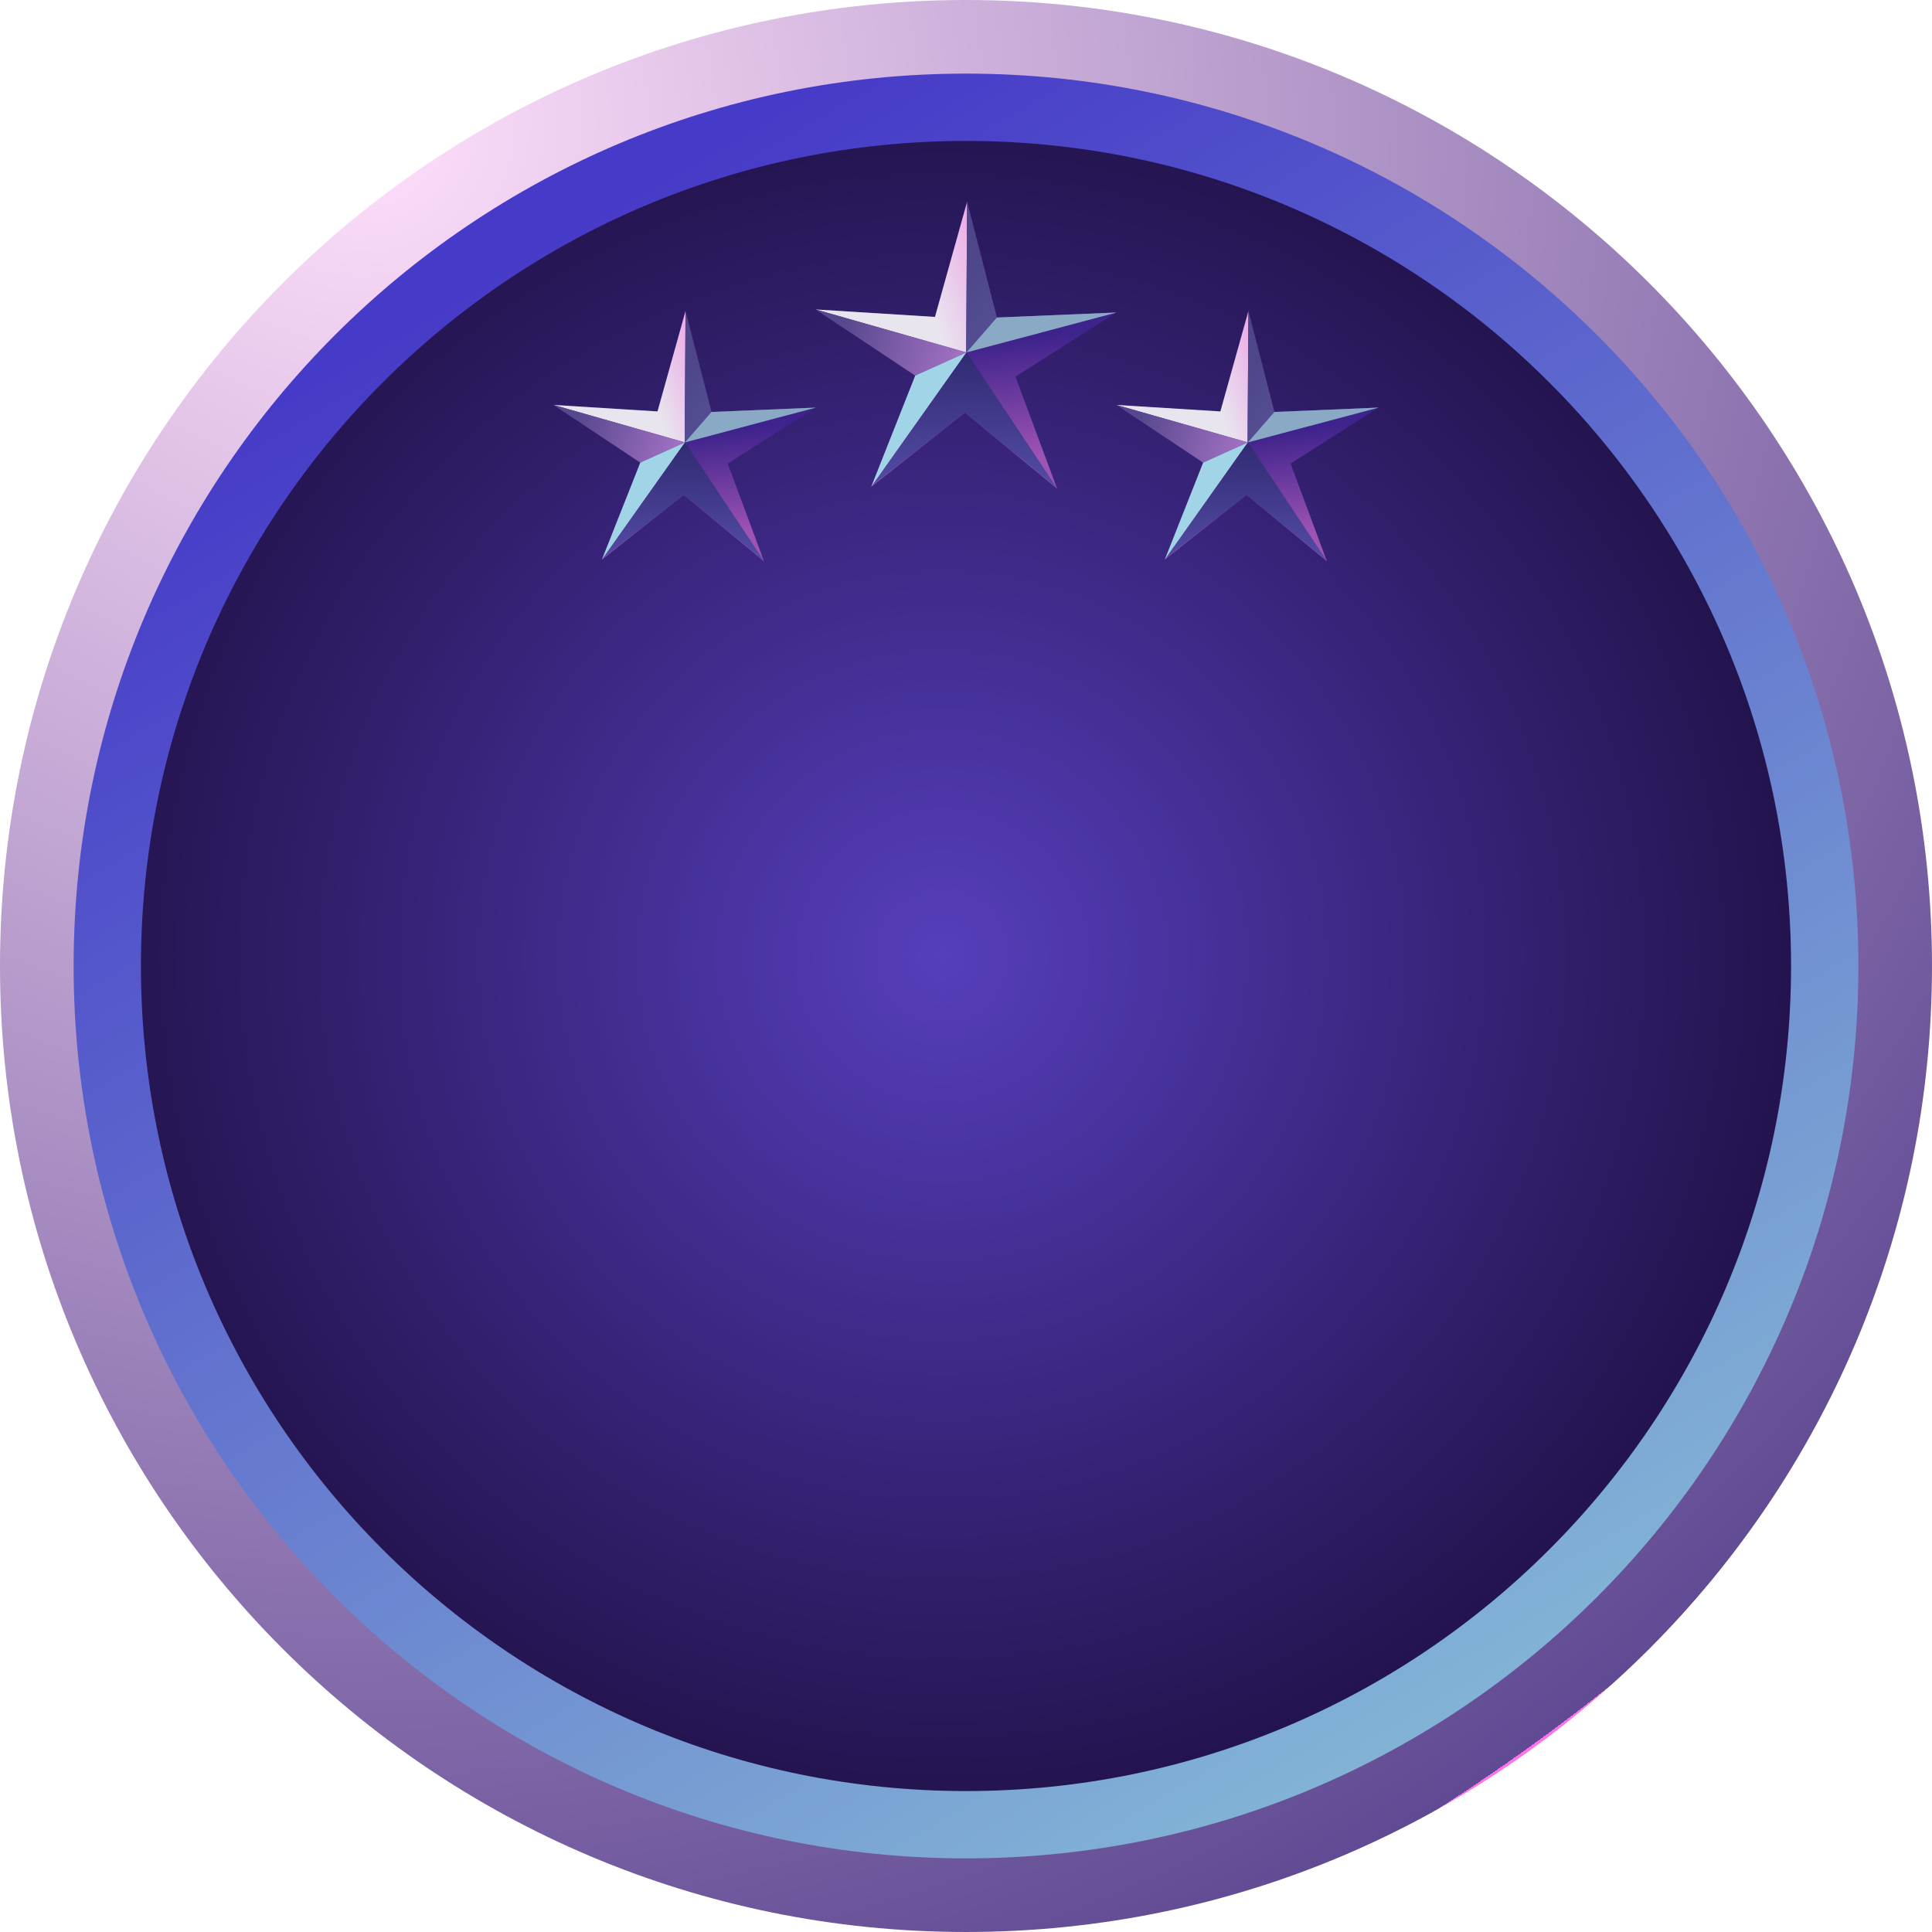
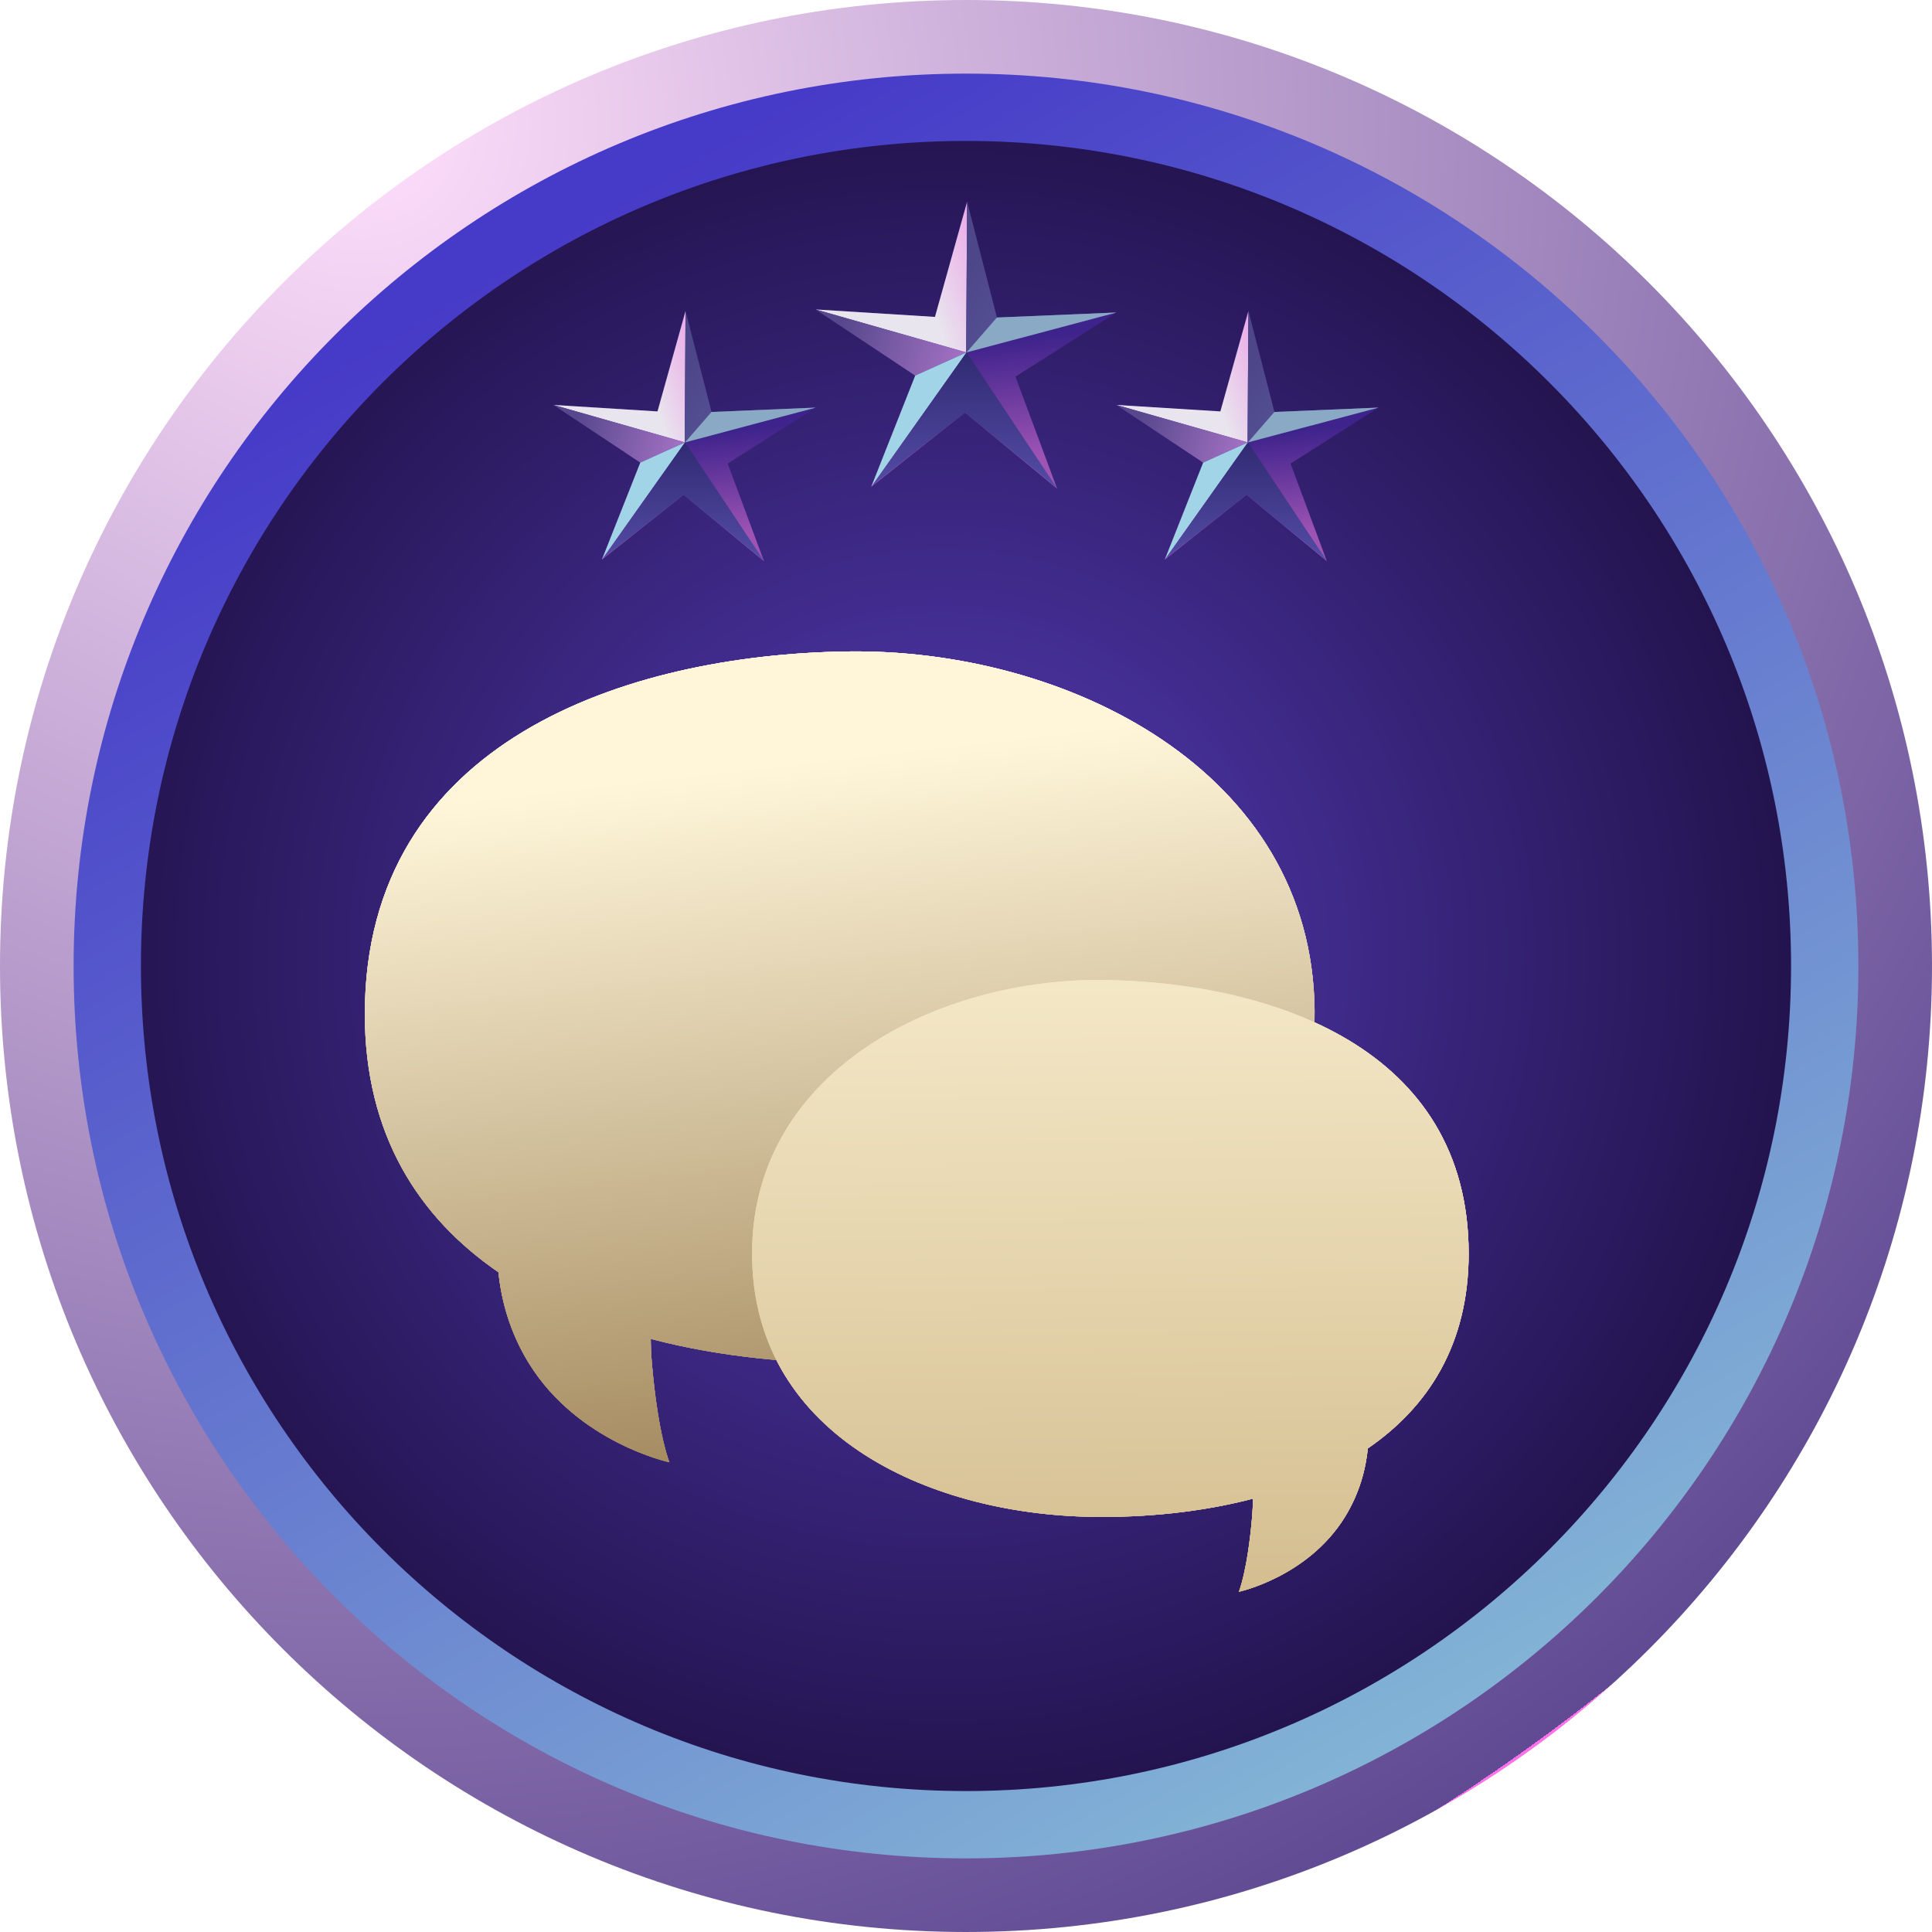
- <svg xmlns="http://www.w3.org/2000/svg" version="1.1" width="266.707" height="266.707" viewBox="1215.033,838.75,266.707,266.707">
-   <defs id="element-79">
-     <radialGradient cx="1264.918" cy="855.701" r="276.19" gradientUnits="userSpaceOnUse" id="color-1">
-       <stop offset="0" stop-color="#ffdffb" id="element-80" />
-       <stop offset="1" stop-color="#604a93" id="element-81" />
-       <stop offset="0.597" stop-color="#ff70e9" id="element-82" />
+ <svg xmlns="http://www.w3.org/2000/svg" version="1.1" width="266.707" height="266.707" viewBox="1208.136,867.819,266.707,266.707">
+   <defs id="element-340">
+     <clipPath id="clip-1">
+       <path d="M1208.136,1134.526v-266.707h266.707v266.707z" id="element-341" fill="none" stroke="none" stroke-width="1" stroke-linecap="butt" stroke-linejoin="miter" />
+     </clipPath>
+     <radialGradient cx="1258.021" cy="884.77" r="276.19" gradientUnits="userSpaceOnUse" id="color-1">
+       <stop offset="0" stop-color="#ffdffb" id="element-342" />
+       <stop offset="1" stop-color="#604a93" id="element-343" />
+       <stop offset="0.597" stop-color="#ff70e9" id="element-344" />
    </radialGradient>
-     <linearGradient x1="1294.056" y1="868.953" x2="1418.834" y2="1082.027" gradientUnits="userSpaceOnUse" id="color-2">
-       <stop offset="0" stop-color="#463ac8" id="element-83" />
-       <stop offset="1" stop-color="#84b7d6" id="element-84" />
+     <linearGradient x1="1287.158" y1="898.022" x2="1411.936" y2="1111.096" gradientUnits="userSpaceOnUse" id="color-2">
+       <stop offset="0" stop-color="#463ac8" id="element-345" />
+       <stop offset="1" stop-color="#84b7d6" id="element-346" />
    </linearGradient>
-     <radialGradient cx="1345.102" cy="970.692" r="123.342" gradientUnits="userSpaceOnUse" id="color-3">
-       <stop offset="0" stop-color="#573ebc" id="element-85" />
-       <stop offset="1" stop-color="#201148" id="element-86" />
+     <radialGradient cx="1338.205" cy="999.761" r="123.342" gradientUnits="userSpaceOnUse" id="color-3">
+       <stop offset="0" stop-color="#573ebc" id="element-347" />
+       <stop offset="1" stop-color="#201148" id="element-348" />
    </radialGradient>
-     <linearGradient x1="1392.312" y1="912.91" x2="1390.76" y2="898.617" gradientUnits="userSpaceOnUse" id="color-4">
-       <stop offset="0" stop-color="#9f54b4" id="element-87" />
-       <stop offset="1" stop-color="#3f238c" id="element-88" />
+     <linearGradient x1="1385.415" y1="941.979" x2="1383.862" y2="927.685" gradientUnits="userSpaceOnUse" id="color-4">
+       <stop offset="0" stop-color="#9f54b4" id="element-349" />
+       <stop offset="1" stop-color="#3f238c" id="element-350" />
    </linearGradient>
-     <linearGradient x1="1379.985" y1="885.557" x2="1387.672" y2="882.858" gradientUnits="userSpaceOnUse" id="color-5">
-       <stop offset="0" stop-color="#e9e5ee" id="element-89" />
-       <stop offset="1" stop-color="#ebabe8" id="element-90" />
+     <linearGradient x1="1373.087" y1="914.626" x2="1380.775" y2="911.927" gradientUnits="userSpaceOnUse" id="color-5">
+       <stop offset="0" stop-color="#e9e5ee" id="element-351" />
+       <stop offset="1" stop-color="#ebabe8" id="element-352" />
    </linearGradient>
-     <linearGradient x1="1399.31" y1="897.551" x2="1388.151" y2="888.76" gradientUnits="userSpaceOnUse" id="color-6">
-       <stop offset="0" stop-color="#5b559d" id="element-91" />
-       <stop offset="1" stop-color="#4d4689" id="element-92" />
+     <linearGradient x1="1392.413" y1="926.619" x2="1381.253" y2="917.829" gradientUnits="userSpaceOnUse" id="color-6">
+       <stop offset="0" stop-color="#5b559d" id="element-353" />
+       <stop offset="1" stop-color="#4d4689" id="element-354" />
    </linearGradient>
-     <linearGradient x1="1391.811" y1="902.904" x2="1372.155" y2="897.304" gradientUnits="userSpaceOnUse" id="color-7">
-       <stop offset="0" stop-color="#bf80d7" id="element-93" />
-       <stop offset="1" stop-color="#57488e" id="element-94" />
+     <linearGradient x1="1384.913" y1="931.973" x2="1365.257" y2="926.373" gradientUnits="userSpaceOnUse" id="color-7">
+       <stop offset="0" stop-color="#bf80d7" id="element-355" />
+       <stop offset="1" stop-color="#57488e" id="element-356" />
    </linearGradient>
-     <linearGradient x1="1387.4" y1="928.691" x2="1387.03" y2="897.498" gradientUnits="userSpaceOnUse" id="color-8">
-       <stop offset="0" stop-color="#6e66cd" id="element-95" />
-       <stop offset="1" stop-color="#2c256b" id="element-96" />
+     <linearGradient x1="1380.502" y1="957.76" x2="1380.132" y2="926.567" gradientUnits="userSpaceOnUse" id="color-8">
+       <stop offset="0" stop-color="#6e66cd" id="element-357" />
+       <stop offset="1" stop-color="#2c256b" id="element-358" />
    </linearGradient>
-     <linearGradient x1="1314.609" y1="912.91" x2="1313.056" y2="898.617" gradientUnits="userSpaceOnUse" id="color-9">
-       <stop offset="0" stop-color="#9f54b4" id="element-97" />
-       <stop offset="1" stop-color="#3f238c" id="element-98" />
+     <linearGradient x1="1307.711" y1="941.979" x2="1306.159" y2="927.685" gradientUnits="userSpaceOnUse" id="color-9">
+       <stop offset="0" stop-color="#9f54b4" id="element-359" />
+       <stop offset="1" stop-color="#3f238c" id="element-360" />
    </linearGradient>
-     <linearGradient x1="1302.281" y1="885.557" x2="1309.968" y2="882.858" gradientUnits="userSpaceOnUse" id="color-10">
-       <stop offset="0" stop-color="#e9e5ee" id="element-99" />
-       <stop offset="1" stop-color="#ebabe8" id="element-100" />
+     <linearGradient x1="1295.383" y1="914.626" x2="1303.071" y2="911.927" gradientUnits="userSpaceOnUse" id="color-10">
+       <stop offset="0" stop-color="#e9e5ee" id="element-361" />
+       <stop offset="1" stop-color="#ebabe8" id="element-362" />
    </linearGradient>
-     <linearGradient x1="1321.607" y1="897.551" x2="1310.447" y2="888.76" gradientUnits="userSpaceOnUse" id="color-11">
-       <stop offset="0" stop-color="#5b559d" id="element-101" />
-       <stop offset="1" stop-color="#4d4689" id="element-102" />
+     <linearGradient x1="1314.709" y1="926.619" x2="1303.55" y2="917.829" gradientUnits="userSpaceOnUse" id="color-11">
+       <stop offset="0" stop-color="#5b559d" id="element-363" />
+       <stop offset="1" stop-color="#4d4689" id="element-364" />
    </linearGradient>
-     <linearGradient x1="1314.107" y1="902.904" x2="1294.451" y2="897.304" gradientUnits="userSpaceOnUse" id="color-12">
-       <stop offset="0" stop-color="#bf80d7" id="element-103" />
-       <stop offset="1" stop-color="#57488e" id="element-104" />
+     <linearGradient x1="1307.21" y1="931.973" x2="1287.553" y2="926.373" gradientUnits="userSpaceOnUse" id="color-12">
+       <stop offset="0" stop-color="#bf80d7" id="element-365" />
+       <stop offset="1" stop-color="#57488e" id="element-366" />
    </linearGradient>
-     <linearGradient x1="1309.696" y1="928.691" x2="1309.326" y2="897.498" gradientUnits="userSpaceOnUse" id="color-13">
-       <stop offset="0" stop-color="#6e66cd" id="element-105" />
-       <stop offset="1" stop-color="#2c256b" id="element-106" />
+     <linearGradient x1="1302.798" y1="957.76" x2="1302.428" y2="926.567" gradientUnits="userSpaceOnUse" id="color-13">
+       <stop offset="0" stop-color="#6e66cd" id="element-367" />
+       <stop offset="1" stop-color="#2c256b" id="element-368" />
    </linearGradient>
-     <linearGradient x1="1354.207" y1="902.413" x2="1352.426" y2="886.019" gradientUnits="userSpaceOnUse" id="color-14">
-       <stop offset="0" stop-color="#9f54b4" id="element-107" />
-       <stop offset="1" stop-color="#3f238c" id="element-108" />
+     <linearGradient x1="1347.309" y1="931.482" x2="1345.528" y2="915.088" gradientUnits="userSpaceOnUse" id="color-14">
+       <stop offset="0" stop-color="#9f54b4" id="element-369" />
+       <stop offset="1" stop-color="#3f238c" id="element-370" />
    </linearGradient>
-     <linearGradient x1="1340.066" y1="871.039" x2="1348.884" y2="867.943" gradientUnits="userSpaceOnUse" id="color-15">
-       <stop offset="0" stop-color="#e9e5ee" id="element-109" />
-       <stop offset="1" stop-color="#ebabe8" id="element-110" />
+     <linearGradient x1="1333.169" y1="900.108" x2="1341.986" y2="897.012" gradientUnits="userSpaceOnUse" id="color-15">
+       <stop offset="0" stop-color="#e9e5ee" id="element-371" />
+       <stop offset="1" stop-color="#ebabe8" id="element-372" />
    </linearGradient>
-     <linearGradient x1="1362.233" y1="884.796" x2="1349.433" y2="874.713" gradientUnits="userSpaceOnUse" id="color-16">
-       <stop offset="0" stop-color="#5b559d" id="element-111" />
-       <stop offset="1" stop-color="#4d4689" id="element-112" />
+     <linearGradient x1="1355.336" y1="913.865" x2="1342.535" y2="903.782" gradientUnits="userSpaceOnUse" id="color-16">
+       <stop offset="0" stop-color="#5b559d" id="element-373" />
+       <stop offset="1" stop-color="#4d4689" id="element-374" />
    </linearGradient>
-     <linearGradient x1="1353.631" y1="890.936" x2="1331.085" y2="884.513" gradientUnits="userSpaceOnUse" id="color-17">
-       <stop offset="0" stop-color="#bf80d7" id="element-113" />
-       <stop offset="1" stop-color="#57488e" id="element-114" />
+     <linearGradient x1="1346.734" y1="920.005" x2="1324.188" y2="913.582" gradientUnits="userSpaceOnUse" id="color-17">
+       <stop offset="0" stop-color="#bf80d7" id="element-375" />
+       <stop offset="1" stop-color="#57488e" id="element-376" />
    </linearGradient>
-     <linearGradient x1="1348.571" y1="920.515" x2="1348.147" y2="884.736" gradientUnits="userSpaceOnUse" id="color-18">
-       <stop offset="0" stop-color="#6e66cd" id="element-115" />
-       <stop offset="1" stop-color="#2c256b" id="element-116" />
+     <linearGradient x1="1341.674" y1="949.584" x2="1341.249" y2="913.804" gradientUnits="userSpaceOnUse" id="color-18">
+       <stop offset="0" stop-color="#6e66cd" id="element-377" />
+       <stop offset="1" stop-color="#2c256b" id="element-378" />
+     </linearGradient>
+     <clipPath id="clip-2">
+       <path d="M1258.502,1087.558v-129.816h152.38v129.816z" id="element-379" fill="none" stroke="none" stroke-width="1" stroke-linecap="butt" stroke-linejoin="miter" />
+     </clipPath>
+     <linearGradient x1="1351.234" y1="969.136" x2="1367.549" y2="1111.597" gradientUnits="userSpaceOnUse" id="color-19">
+       <stop offset="0" stop-color="#fff6da" id="element-380" />
+       <stop offset="1" stop-color="#775421" id="element-381" />
+     </linearGradient>
+     <linearGradient x1="1360.892" y1="973.205" x2="1361.983" y2="1093.759" gradientUnits="userSpaceOnUse" id="color-20">
+       <stop offset="0" stop-color="#fff6da" id="element-382" />
+       <stop offset="1" stop-color="#d2bb8c" id="element-383" />
+     </linearGradient>
+     <linearGradient x1="1351.234" y1="969.136" x2="1367.549" y2="1111.597" gradientUnits="userSpaceOnUse" id="color-21">
+       <stop offset="0" stop-color="#fff6da" id="element-384" />
+       <stop offset="1" stop-color="#775421" id="element-385" />
+     </linearGradient>
+     <linearGradient x1="1360.892" y1="973.205" x2="1361.983" y2="1093.759" gradientUnits="userSpaceOnUse" id="color-22">
+       <stop offset="0" stop-color="#fff6da" id="element-386" />
+       <stop offset="1" stop-color="#d2bb8c" id="element-387" />
+     </linearGradient>
+     <linearGradient x1="1351.234" y1="969.136" x2="1367.549" y2="1111.597" gradientUnits="userSpaceOnUse" id="color-23">
+       <stop offset="0" stop-color="#fff6da" id="element-388" />
+       <stop offset="1" stop-color="#775421" id="element-389" />
+     </linearGradient>
+     <linearGradient x1="1351.234" y1="969.136" x2="1367.549" y2="1111.597" gradientUnits="userSpaceOnUse" id="color-24">
+       <stop offset="0" stop-color="#fff6da" id="element-390" />
+       <stop offset="1" stop-color="#775421" id="element-391" />
+     </linearGradient>
+     <linearGradient x1="1360.892" y1="973.205" x2="1361.983" y2="1093.759" gradientUnits="userSpaceOnUse" id="color-25">
+       <stop offset="0" stop-color="#fff6da" id="element-392" />
+       <stop offset="1" stop-color="#d2bb8c" id="element-393" />
+     </linearGradient>
+     <linearGradient x1="1360.892" y1="973.205" x2="1361.983" y2="1093.759" gradientUnits="userSpaceOnUse" id="color-26">
+       <stop offset="0" stop-color="#fff6da" id="element-394" />
+       <stop offset="1" stop-color="#d2bb8c" id="element-395" />
    </linearGradient>
  </defs>
-   <g fill="none" fill-rule="nonzero" stroke="none" stroke-width="0" stroke-linecap="round" stroke-linejoin="round" stroke-miterlimit="10" stroke-dasharray="" stroke-dashoffset="0" font-family="none" font-weight="none" font-size="none" text-anchor="none" id="element-117">
-     <g id="element-118">
-       <g id="Group 2">
-         <path d="M1215.033,972.103c0,-73.649 59.704,-133.353 133.353,-133.353c73.649,0 133.353,59.704 133.353,133.353c0,73.649 -59.704,133.353 -133.353,133.353c-73.649,0 -133.353,-59.704 -133.353,-133.353z" id="Path 1" fill="url(#color-1)" stroke="#000000" />
-         <path d="M1225.196,972.103c0,-68.036 55.154,-123.191 123.191,-123.191c68.036,0 123.191,55.154 123.191,123.191c0,68.036 -55.154,123.191 -123.191,123.191c-68.036,0 -123.191,-55.154 -123.191,-123.191z" id="element-119" fill="url(#color-2)" stroke="#000000" />
-         <path d="M1234.489,972.103c0,-62.904 50.994,-113.897 113.897,-113.897c62.904,0 113.897,50.994 113.897,113.897c0,62.904 -50.994,113.897 -113.897,113.897c-62.904,0 -113.897,-50.994 -113.897,-113.897z" id="element-120" fill="url(#color-3)" stroke="#000000" />
-         <g id="Group 1" stroke="#ff2020">
-           <path d="M1390.959,895.621l14.375,-0.602l-12.144,7.717l5.015,13.486l-11.092,-9.165l-11.276,8.937l5.289,-13.381l-11.984,-7.963l14.36,0.895l3.87,-13.858z" id="Path 1 1 1 1" fill="url(#color-4)" />
-           <path d="M1387.26,899.828l-18.117,-5.178l14.36,0.895l3.87,-13.858z" id="element-121" fill="url(#color-5)" />
-           <path d="M1390.959,895.621l14.375,-0.602l-18.075,4.809l0.113,-18.141z" id="element-122" fill="url(#color-6)" />
-           <path d="M1381.127,902.612l-11.984,-7.963l18.168,5.164z" id="element-123" fill="url(#color-7)" />
-           <path d="M1387.311,899.814l-11.473,16.179l5.289,-13.381z" id="element-124" fill="#a2d4e7" />
-           <path d="M1387.114,907.056l-11.15,8.759l11.347,-16.001l10.858,16.31z" id="element-125" fill="url(#color-8)" />
-           <path d="M1390.959,895.621l14.375,-0.602l-18.023,4.795z" id="element-126" fill="#89a9c5" />
-         </g>
-         <g id="element-127" stroke="#ff2020">
-           <path d="M1313.255,895.621l14.375,-0.602l-12.144,7.717l5.015,13.486l-11.092,-9.165l-11.276,8.937l5.289,-13.381l-11.984,-7.963l14.36,0.895l3.87,-13.858z" id="Path 1 1 1 1 1" fill="url(#color-9)" />
-           <path d="M1309.556,899.828l-18.117,-5.178l14.36,0.895l3.87,-13.858z" id="element-128" fill="url(#color-10)" />
-           <path d="M1313.255,895.621l14.375,-0.602l-18.075,4.809l0.113,-18.141z" id="element-129" fill="url(#color-11)" />
-           <path d="M1303.423,902.612l-11.984,-7.963l18.168,5.164z" id="element-130" fill="url(#color-12)" />
-           <path d="M1309.608,899.814l-11.473,16.179l5.289,-13.381z" id="element-131" fill="#a2d4e7" />
-           <path d="M1309.41,907.056l-11.15,8.759l11.347,-16.001l10.858,16.31z" id="element-132" fill="url(#color-13)" />
-           <path d="M1313.255,895.621l14.375,-0.602l-18.023,4.795z" id="element-133" fill="#89a9c5" />
-         </g>
-         <g id="element-134" stroke="#ff2020">
-           <path d="M1352.654,882.583l16.489,-0.691l-13.929,8.851l5.752,15.468l-12.722,-10.512l-12.934,10.251l6.066,-15.348l-13.746,-9.133l16.471,1.027l4.438,-15.895z" id="Path 1 1 1 1 1 1" fill="url(#color-14)" />
-           <path d="M1348.411,887.408l-20.78,-5.939l16.471,1.027l4.438,-15.895z" id="element-135" fill="url(#color-15)" />
-           <path d="M1352.654,882.583l16.489,-0.691l-20.732,5.516l0.129,-20.808z" id="element-136" fill="url(#color-16)" />
-           <path d="M1341.376,890.602l-13.746,-9.133l20.839,5.923z" id="element-137" fill="url(#color-17)" />
-           <path d="M1348.47,887.392l-13.16,18.558l6.066,-15.348z" id="element-138" fill="#a2d4e7" />
-           <path d="M1348.244,895.699l-12.789,10.047l13.015,-18.354l12.455,18.708z" id="element-139" fill="url(#color-18)" />
-           <path d="M1352.654,882.583l16.489,-0.691l-20.673,5.5z" id="element-140" fill="#89a9c5" />
+   <g fill="none" fill-rule="nonzero" stroke="none" stroke-width="none" stroke-linecap="none" stroke-linejoin="none" stroke-miterlimit="10" stroke-dasharray="" stroke-dashoffset="0" font-family="none" font-weight="none" font-size="none" text-anchor="none" id="element-396">
+     <g id="element-397">
+       <g clip-path="url(#clip-1)" id="Group 1">
+         <g id="element-398" stroke-width="0" stroke-linecap="round" stroke-linejoin="round">
+           <g id="element-399">
+             <g id="element-400">
+               <path d="M1208.136,1001.172c0,-73.649 59.704,-133.353 133.353,-133.353c73.649,0 133.353,59.704 133.353,133.353c0,73.649 -59.704,133.353 -133.353,133.353c-73.649,0 -133.353,-59.704 -133.353,-133.353z" id="Path 1" fill="url(#color-1)" stroke="#000000" />
+               <path d="M1218.298,1001.172c0,-68.036 55.154,-123.191 123.191,-123.191c68.036,0 123.191,55.154 123.191,123.191c0,68.036 -55.154,123.191 -123.191,123.191c-68.036,0 -123.191,-55.154 -123.191,-123.191z" id="element-401" fill="url(#color-2)" stroke="#000000" />
+               <path d="M1227.592,1001.172c0,-62.904 50.994,-113.897 113.897,-113.897c62.904,0 113.897,50.994 113.897,113.897c0,62.904 -50.994,113.897 -113.897,113.897c-62.904,0 -113.897,-50.994 -113.897,-113.897z" id="element-402" fill="url(#color-3)" stroke="#000000" />
+               <g id="element-403" stroke="#ff2020">
+                 <path d="M1384.061,924.69l14.375,-0.602l-12.144,7.717l5.015,13.486l-11.092,-9.165l-11.276,8.937l5.289,-13.381l-11.984,-7.963l14.36,0.895l3.87,-13.858z" id="element-404" fill="url(#color-4)" />
+                 <path d="M1380.362,928.897l-18.117,-5.178l14.36,0.895l3.87,-13.858z" id="element-405" fill="url(#color-5)" />
+                 <path d="M1384.061,924.69l14.375,-0.602l-18.075,4.809l0.113,-18.141z" id="element-406" fill="url(#color-6)" />
+                 <path d="M1374.229,931.681l-11.984,-7.963l18.168,5.164z" id="element-407" fill="url(#color-7)" />
+                 <path d="M1380.414,928.883l-11.473,16.179l5.289,-13.381z" id="element-408" fill="#a2d4e7" />
+                 <path d="M1380.216,936.125l-11.15,8.759l11.347,-16.001l10.858,16.31z" id="element-409" fill="url(#color-8)" />
+                 <path d="M1384.061,924.69l14.375,-0.602l-18.023,4.795z" id="element-410" fill="#89a9c5" />
+               </g>
+               <g id="element-411" stroke="#ff2020">
+                 <path d="M1306.358,924.69l14.375,-0.602l-12.144,7.717l5.015,13.486l-11.092,-9.165l-11.276,8.937l5.289,-13.381l-11.984,-7.963l14.36,0.895l3.87,-13.858z" id="element-412" fill="url(#color-9)" />
+                 <path d="M1302.659,928.897l-18.117,-5.178l14.36,0.895l3.87,-13.858z" id="element-413" fill="url(#color-10)" />
+                 <path d="M1306.358,924.69l14.375,-0.602l-18.075,4.809l0.113,-18.141z" id="element-414" fill="url(#color-11)" />
+                 <path d="M1296.526,931.681l-11.984,-7.963l18.168,5.164z" id="element-415" fill="url(#color-12)" />
+                 <path d="M1302.71,928.883l-11.473,16.179l5.289,-13.381z" id="element-416" fill="#a2d4e7" />
+                 <path d="M1302.513,936.125l-11.15,8.759l11.347,-16.001l10.858,16.31z" id="element-417" fill="url(#color-13)" />
+                 <path d="M1306.358,924.69l14.375,-0.602l-18.023,4.795z" id="element-418" fill="#89a9c5" />
+               </g>
+               <g id="element-419" stroke="#ff2020">
+                 <path d="M1345.756,911.652l16.489,-0.691l-13.929,8.851l5.752,15.468l-12.722,-10.512l-12.934,10.251l6.066,-15.348l-13.746,-9.133l16.471,1.027l4.438,-15.895z" id="element-420" fill="url(#color-14)" />
+                 <path d="M1341.514,916.477l-20.78,-5.939l16.471,1.027l4.438,-15.895z" id="element-421" fill="url(#color-15)" />
+                 <path d="M1345.756,911.652l16.489,-0.691l-20.732,5.516l0.129,-20.808z" id="element-422" fill="url(#color-16)" />
+                 <path d="M1334.479,919.671l-13.746,-9.133l20.839,5.923z" id="element-423" fill="url(#color-17)" />
+                 <path d="M1341.573,916.461l-13.16,18.558l6.066,-15.348z" id="element-424" fill="#a2d4e7" />
+                 <path d="M1341.346,924.768l-12.789,10.047l13.015,-18.354l12.455,18.708z" id="element-425" fill="url(#color-18)" />
+                 <path d="M1345.756,911.652l16.489,-0.691l-20.673,5.5z" id="element-426" fill="#89a9c5" />
+               </g>
+             </g>
+           </g>
        </g>
      </g>
    </g>
+     <g id="element-427">
+       <g clip-path="url(#clip-2)" id="element-428">
+         <g id="Group 1 1 1" stroke="#000000" stroke-width="0" stroke-linecap="round" stroke-linejoin="round">
+           <g id="element-429" fill="url(#color-19)">
+             <path d="M1258.502,1007.806c0,-37.764 36.26,-49.584 66.504,-50.054c30.245,-0.47 64.29,16.374 64.606,49.577c0.315,33.203 -31.686,48.168 -62.252,48.643c-9.51,0.148 -19.769,-0.803 -29.389,-3.322c0.009,1.097 0.06,2.261 0.167,3.49c0.853,9.83 2.407,13.541 2.407,13.541c0,0 -12.563,-2.692 -19.345,-13.59c-2.739,-4.402 -3.874,-8.875 -4.253,-12.643c-10.975,-7.528 -18.446,-18.963 -18.446,-35.642z" id="Path 1 1 1" />
+           </g>
+           <g id="element-430" fill="url(#color-20)">
+             <path d="M1358.927,1077.214c-23.062,-0.359 -47.207,-11.65 -46.97,-36.702c0.238,-25.052 25.925,-37.761 48.745,-37.406c22.82,0.355 50.178,9.273 50.178,37.766c0,12.585 -5.636,21.213 -13.917,26.893c-0.286,2.843 -1.142,6.218 -3.209,9.539c-5.117,8.223 -14.596,10.254 -14.596,10.254c0,0 1.173,-2.801 1.816,-10.217c0.08,-0.927 0.119,-1.806 0.126,-2.633c-7.259,1.9 -14.999,2.618 -22.175,2.506z" id="element-431" />
+           </g>
+         </g>
+       </g>
+     </g>
+     <path d="M1258.502,1087.558v-129.816h152.38v129.816z" id="Shape 1 1 1" fill="none" stroke="none" stroke-width="1" stroke-linecap="butt" stroke-linejoin="miter" />
+     <g stroke="#000000" stroke-width="0" stroke-linecap="round" stroke-linejoin="round" id="element-432">
+       <g id="element-433">
+         <g id="element-434" fill="url(#color-21)">
+           <path d="M1258.502,1007.806c0,-37.764 36.26,-49.584 66.504,-50.054c30.245,-0.47 64.29,16.374 64.606,49.577c0.315,33.203 -31.686,48.168 -62.252,48.643c-9.51,0.148 -19.769,-0.803 -29.389,-3.322c0.009,1.097 0.06,2.261 0.167,3.49c0.853,9.83 2.407,13.541 2.407,13.541c0,0 -12.563,-2.692 -19.345,-13.59c-2.739,-4.402 -3.874,-8.875 -4.253,-12.643c-10.975,-7.528 -18.446,-18.963 -18.446,-35.642z" id="element-435" />
+         </g>
+         <g id="element-436" fill="url(#color-22)">
+           <path d="M1358.927,1077.214c-23.062,-0.359 -47.207,-11.65 -46.97,-36.702c0.238,-25.052 25.925,-37.761 48.745,-37.406c22.82,0.355 50.178,9.273 50.178,37.766c0,12.585 -5.636,21.213 -13.917,26.893c-0.286,2.843 -1.142,6.218 -3.209,9.539c-5.117,8.223 -14.596,10.254 -14.596,10.254c0,0 1.173,-2.801 1.816,-10.217c0.08,-0.927 0.119,-1.806 0.126,-2.633c-7.259,1.9 -14.999,2.618 -22.175,2.506z" id="element-437" />
+         </g>
+       </g>
+     </g>
+     <g fill="url(#color-23)" stroke="#000000" stroke-width="0" stroke-linecap="round" stroke-linejoin="round" id="element-438">
+       <g id="element-439">
+         <path d="M1258.502,1007.806c0,-37.764 36.26,-49.584 66.504,-50.054c30.245,-0.47 64.29,16.374 64.606,49.577c0.315,33.203 -31.686,48.168 -62.252,48.643c-9.51,0.148 -19.769,-0.803 -29.389,-3.322c0.009,1.097 0.06,2.261 0.167,3.49c0.853,9.83 2.407,13.541 2.407,13.541c0,0 -12.563,-2.692 -19.345,-13.59c-2.739,-4.402 -3.874,-8.875 -4.253,-12.643c-10.975,-7.528 -18.446,-18.963 -18.446,-35.642z" id="element-440" />
+       </g>
+     </g>
+     <g fill="url(#color-24)" stroke="#000000" stroke-width="0" stroke-linecap="round" stroke-linejoin="round" id="element-441">
+       <path d="M1258.502,1007.806c0,-37.764 36.26,-49.584 66.504,-50.054c30.245,-0.47 64.29,16.374 64.606,49.577c0.315,33.203 -31.686,48.168 -62.252,48.643c-9.51,0.148 -19.769,-0.803 -29.389,-3.322c0.009,1.097 0.06,2.261 0.167,3.49c0.853,9.83 2.407,13.541 2.407,13.541c0,0 -12.563,-2.692 -19.345,-13.59c-2.739,-4.402 -3.874,-8.875 -4.253,-12.643c-10.975,-7.528 -18.446,-18.963 -18.446,-35.642z" id="element-442" />
+     </g>
+     <g fill="url(#color-25)" stroke="#000000" stroke-width="0" stroke-linecap="round" stroke-linejoin="round" id="element-443">
+       <g id="element-444">
+         <path d="M1358.927,1077.214c-23.062,-0.359 -47.207,-11.65 -46.97,-36.702c0.238,-25.052 25.925,-37.761 48.745,-37.406c22.82,0.355 50.178,9.273 50.178,37.766c0,12.585 -5.636,21.213 -13.917,26.893c-0.286,2.843 -1.142,6.218 -3.209,9.539c-5.117,8.223 -14.596,10.254 -14.596,10.254c0,0 1.173,-2.801 1.816,-10.217c0.08,-0.927 0.119,-1.806 0.126,-2.633c-7.259,1.9 -14.999,2.618 -22.175,2.506z" id="element-445" />
+       </g>
+     </g>
+     <g fill="url(#color-26)" stroke="#000000" stroke-width="0" stroke-linecap="round" stroke-linejoin="round" id="element-446">
+       <path d="M1358.927,1077.214c-23.062,-0.359 -47.207,-11.65 -46.97,-36.702c0.238,-25.052 25.925,-37.761 48.745,-37.406c22.82,0.355 50.178,9.273 50.178,37.766c0,12.585 -5.636,21.213 -13.917,26.893c-0.286,2.843 -1.142,6.218 -3.209,9.539c-5.117,8.223 -14.596,10.254 -14.596,10.254c0,0 1.173,-2.801 1.816,-10.217c0.08,-0.927 0.119,-1.806 0.126,-2.633c-7.259,1.9 -14.999,2.618 -22.175,2.506z" id="element-447" />
+     </g>
  </g>
</svg>
